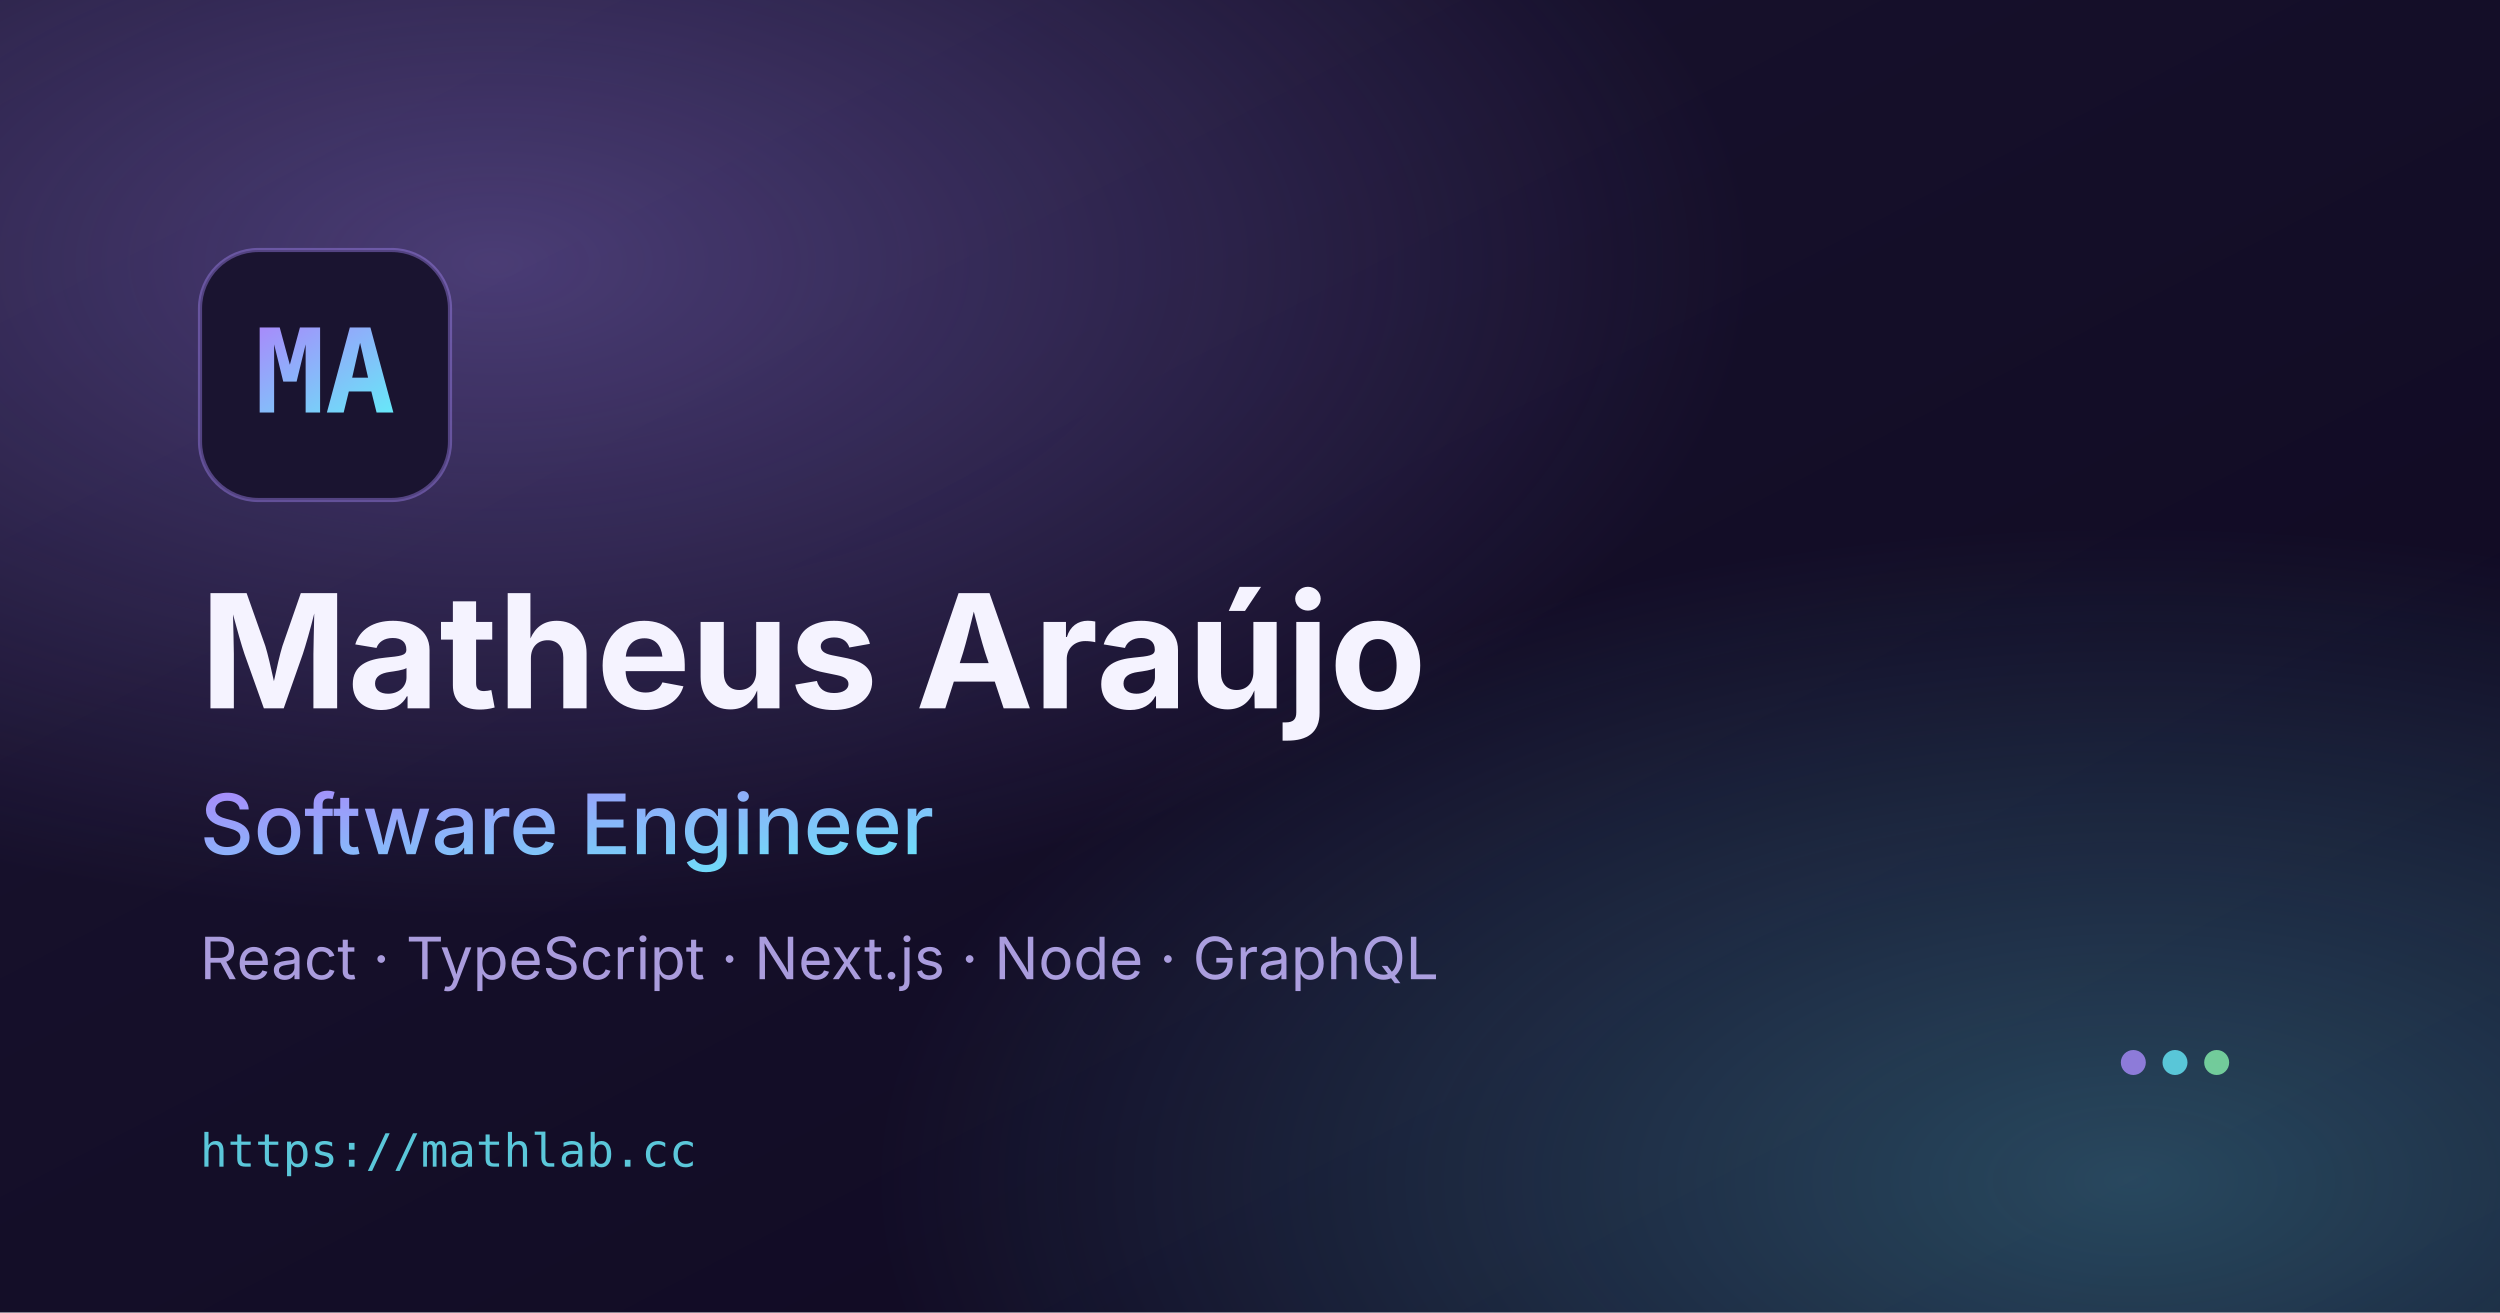
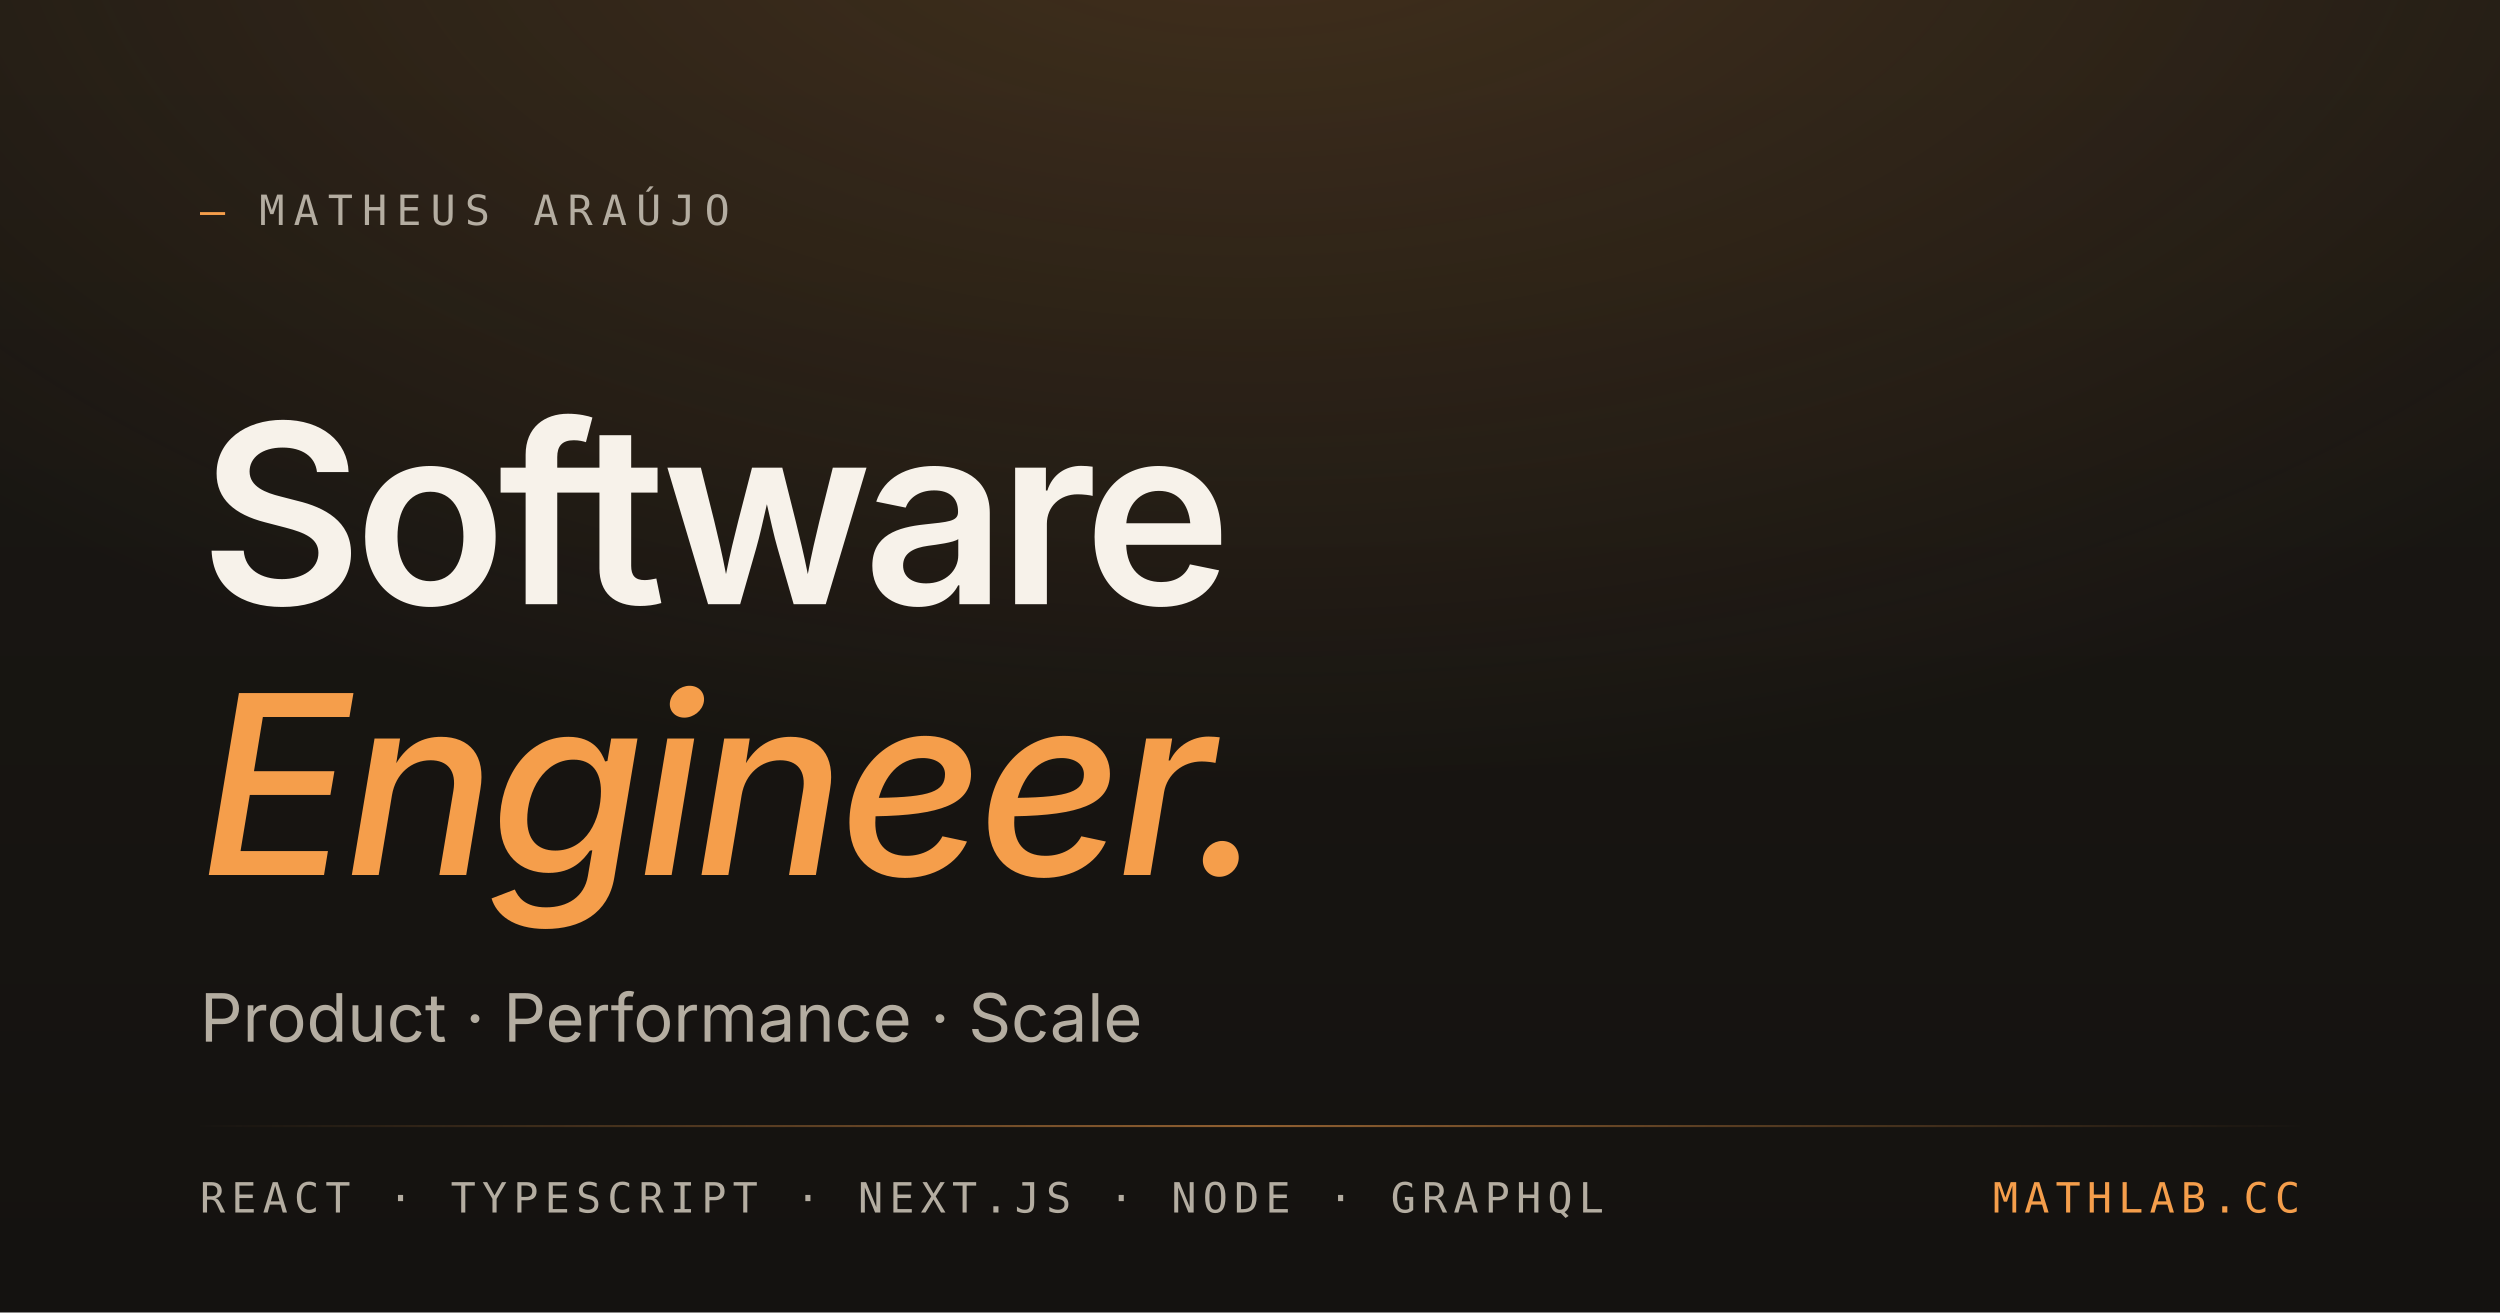
<svg xmlns="http://www.w3.org/2000/svg" viewBox="0 0 1200 630">
  <defs>
-     <linearGradient id="bg" x1="0" y1="0" x2="1" y2="1">
-       <stop offset="0%" stop-color="#1a1430" />
-       <stop offset="100%" stop-color="#0e0820" />
+     <linearGradient id="bg" x1="0" y1="0" x2="0" y2="1">
+       <stop offset="0%" stop-color="#1b1813" />
+       <stop offset="100%" stop-color="#141210" />
    </linearGradient>
-     <linearGradient id="grad" x1="0" y1="0" x2="1" y2="1">
-       <stop offset="0%" stop-color="#a78bfa" />
-       <stop offset="100%" stop-color="#67e8f9" />
+     <radialGradient id="glow" cx="0.5" cy="-0.1" r="0.7">
+       <stop offset="0%" stop-color="#f59e4b" stop-opacity="0.18" />
+       <stop offset="100%" stop-color="#f59e4b" stop-opacity="0" />
+     </radialGradient>
+     <linearGradient id="hairline" x1="0" y1="0" x2="1" y2="0">
+       <stop offset="0%" stop-color="#f59e4b" stop-opacity="0" />
+       <stop offset="50%" stop-color="#f59e4b" stop-opacity="0.55" />
+       <stop offset="100%" stop-color="#f59e4b" stop-opacity="0" />
    </linearGradient>
-     <radialGradient id="glow" cx="0.2" cy="0.2" r="0.5">
-       <stop offset="0%" stop-color="#a78bfa" stop-opacity="0.35" />
-       <stop offset="100%" stop-color="#a78bfa" stop-opacity="0" />
-     </radialGradient>
-     <radialGradient id="glow2" cx="0.85" cy="0.9" r="0.5">
-       <stop offset="0%" stop-color="#67e8f9" stop-opacity="0.28" />
-       <stop offset="100%" stop-color="#67e8f9" stop-opacity="0" />
-     </radialGradient>
  </defs>
  <rect width="1200" height="630" fill="url(#bg)" />
  <rect width="1200" height="630" fill="url(#glow)" />
-   <rect width="1200" height="630" fill="url(#glow2)" />
-   <g transform="translate(96, 120)">
-     <rect width="120" height="120" rx="28" fill="#1a1430" stroke="#a78bfa" stroke-opacity="0.4" stroke-width="2" />
-     <text x="60" y="78" text-anchor="middle" font-family="ui-monospace, SFMono-Regular, Menlo, monospace" font-size="56" font-weight="700" fill="url(#grad)">MA</text>
-   </g>
-   <text x="96" y="340" font-family="Inter, system-ui, sans-serif" font-size="76" font-weight="700" fill="#f5f3ff">Matheus Araújo</text>
-   <text x="96" y="410" font-family="Inter, system-ui, sans-serif" font-size="40" font-weight="500" fill="url(#grad)">Software Engineer</text>
-   <text x="96" y="470" font-family="Inter, system-ui, sans-serif" font-size="28" font-weight="400" fill="#c4b5fd" opacity="0.85">React · TypeScript · Next.js · Node · GraphQL</text>
-   <text x="96" y="560" font-family="ui-monospace, SFMono-Regular, Menlo, monospace" font-size="22" font-weight="500" fill="#67e8f9" opacity="0.85">https://mathlab.cc</text>
-   <g transform="translate(1024, 510)" opacity="0.8">
-     <circle cx="0" cy="0" r="6" fill="#a78bfa" />
-     <circle cx="20" cy="0" r="6" fill="#67e8f9" />
-     <circle cx="40" cy="0" r="6" fill="#86efac" />
-   </g>
+   <text x="96" y="108" font-family="ui-monospace, SFMono-Regular, Menlo, monospace" font-size="20" font-weight="500" letter-spacing="4.4" fill="#b4ada1">
+     <tspan fill="#f59e4b">—</tspan> MATHEUS ARAÚJO
+   </text>
+   <text x="96" y="290" font-family="Inter, system-ui, sans-serif" font-size="120" font-weight="600" letter-spacing="-4" fill="#f7f2ea">Software</text>
+   <text x="96" y="420" font-family="DM Sans, Inter, system-ui, sans-serif" font-size="120" font-weight="500" font-style="italic" letter-spacing="-3" fill="#f59e4b">Engineer.</text>
+   <text x="96" y="500" font-family="Inter, system-ui, sans-serif" font-size="32" font-weight="400" fill="#b4ada1">Product · Performance · Scale</text>
+   <rect x="96" y="540" width="1008" height="1" fill="url(#hairline)" />
+   <text x="96" y="582" font-family="ui-monospace, SFMono-Regular, Menlo, monospace" font-size="20" font-weight="500" letter-spacing="3" fill="#b4ada1">REACT · TYPESCRIPT · NEXT.JS · NODE · GRAPHQL</text>
+   <text x="1104" y="582" text-anchor="end" font-family="ui-monospace, SFMono-Regular, Menlo, monospace" font-size="20" font-weight="500" letter-spacing="3" fill="#f59e4b">MATHLAB.CC</text>
</svg>
